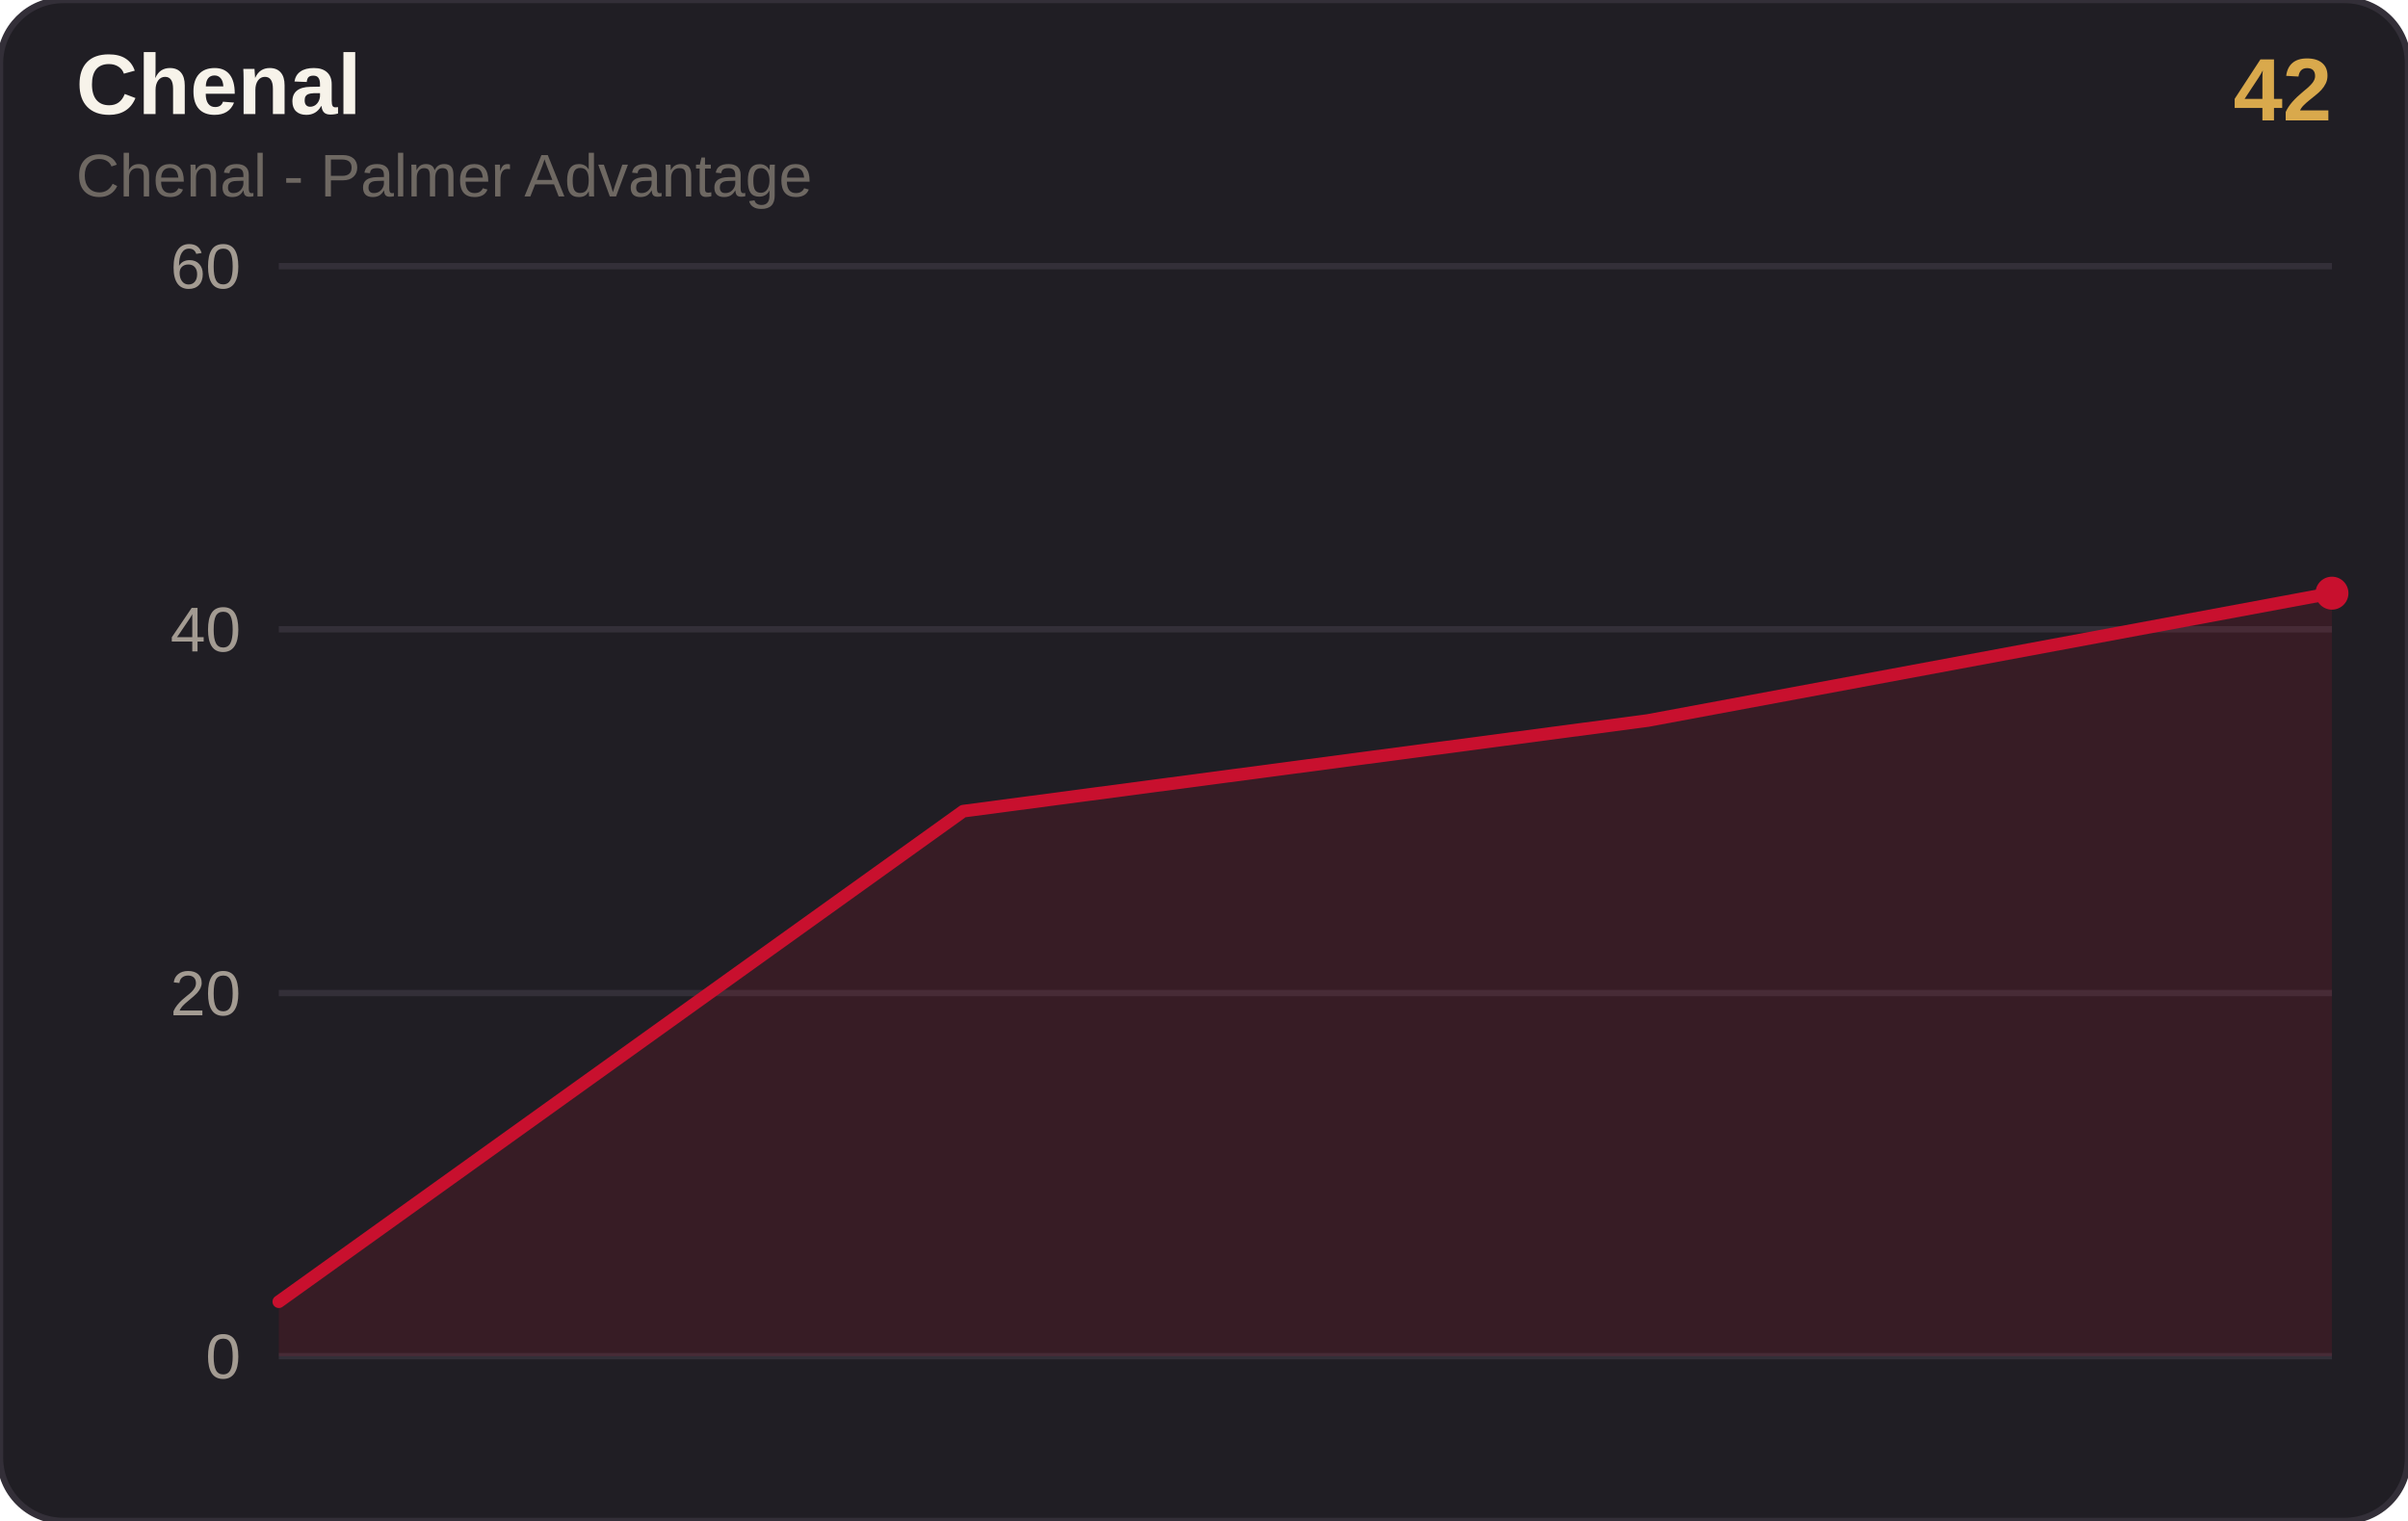
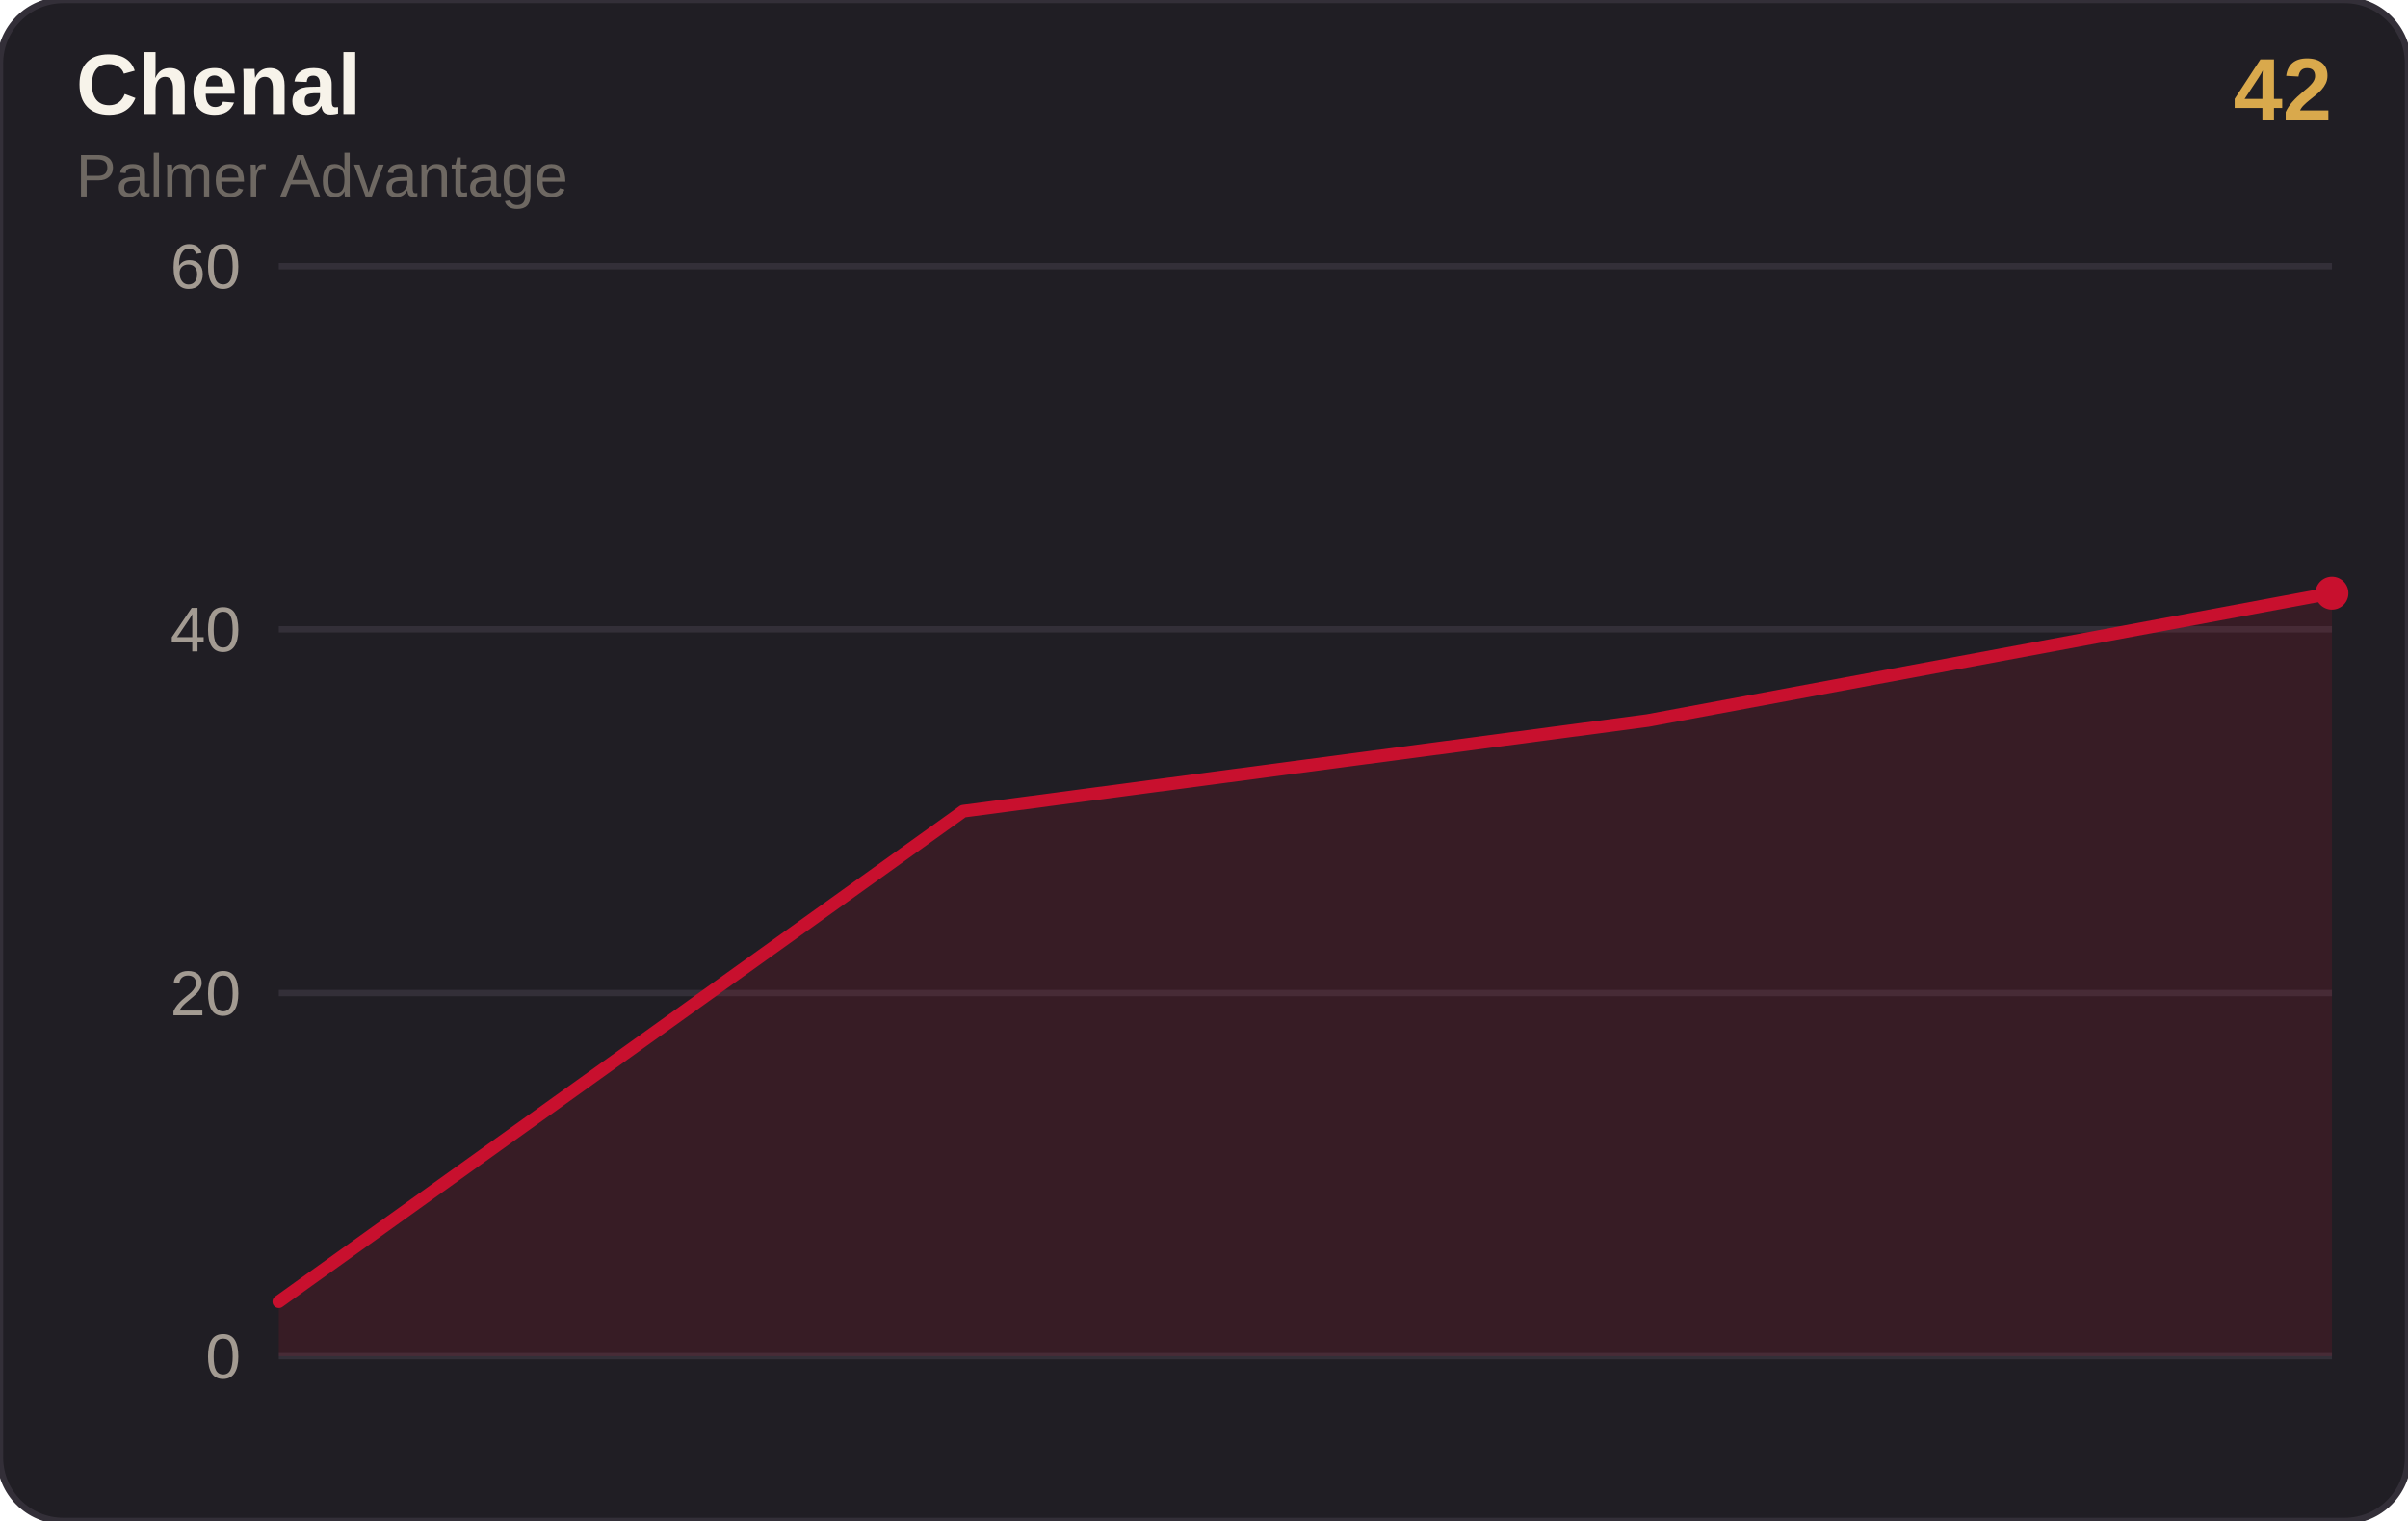
- <svg xmlns="http://www.w3.org/2000/svg" viewBox="0 0 380 240" width="380" height="240" role="img" aria-label="Chenal, Chenal - Palmer Advantage">
+ <svg xmlns="http://www.w3.org/2000/svg" viewBox="0 0 380 240" width="380" height="240" role="img" aria-label="Chenal, Palmer Advantage">
  <rect width="380" height="240" rx="10" fill="#201E24" stroke="#332F38" />
  <text x="12" y="18" fill="#F7F3EA" font-family="system-ui, -apple-system, 'Helvetica Neue', Arial, sans-serif" font-size="13.5" font-weight="700">Chenal</text>
-   <text x="12" y="31" fill="#6E6862" font-family="system-ui, -apple-system, 'Helvetica Neue', Arial, sans-serif" font-size="9.5">Chenal - Palmer Advantage</text>
+   <text x="12" y="31" fill="#6E6862" font-family="system-ui, -apple-system, 'Helvetica Neue', Arial, sans-serif" font-size="9.5">Palmer Advantage</text>
  <line x1="44" y1="214.0" x2="368" y2="214.0" stroke="#332F38" stroke-width="1" />
  <text x="38" y="217.5" fill="#A39B92" font-family="system-ui, -apple-system, 'Helvetica Neue', Arial, sans-serif" font-size="10" text-anchor="end">0</text>
  <line x1="44" y1="156.7" x2="368" y2="156.7" stroke="#332F38" stroke-width="1" />
  <text x="38" y="160.2" fill="#A39B92" font-family="system-ui, -apple-system, 'Helvetica Neue', Arial, sans-serif" font-size="10" text-anchor="end">20</text>
  <line x1="44" y1="99.3" x2="368" y2="99.3" stroke="#332F38" stroke-width="1" />
  <text x="38" y="102.8" fill="#A39B92" font-family="system-ui, -apple-system, 'Helvetica Neue', Arial, sans-serif" font-size="10" text-anchor="end">40</text>
  <line x1="44" y1="42.0" x2="368" y2="42.0" stroke="#332F38" stroke-width="1" />
  <text x="38" y="45.5" fill="#A39B92" font-family="system-ui, -apple-system, 'Helvetica Neue', Arial, sans-serif" font-size="10" text-anchor="end">60</text>
  <path d="M44.0,214.0 L44.0,205.4 L152.0,128.0 L260.0,113.7 L368.0,93.6 L368.0,214.0 Z" fill="#C8102E" opacity="0.14" />
  <path d="M44.0,205.4 L152.0,128.0 L260.0,113.7 L368.0,93.6" fill="none" stroke="#C8102E" stroke-width="2" stroke-linejoin="round" stroke-linecap="round" />
  <circle cx="368.0" cy="93.6" r="2.6" fill="#C8102E" />
  <text x="368" y="19" fill="#D9A94C" font-family="system-ui, -apple-system, 'Helvetica Neue', Arial, sans-serif" font-size="14" font-weight="700" text-anchor="end">42</text>
</svg>
